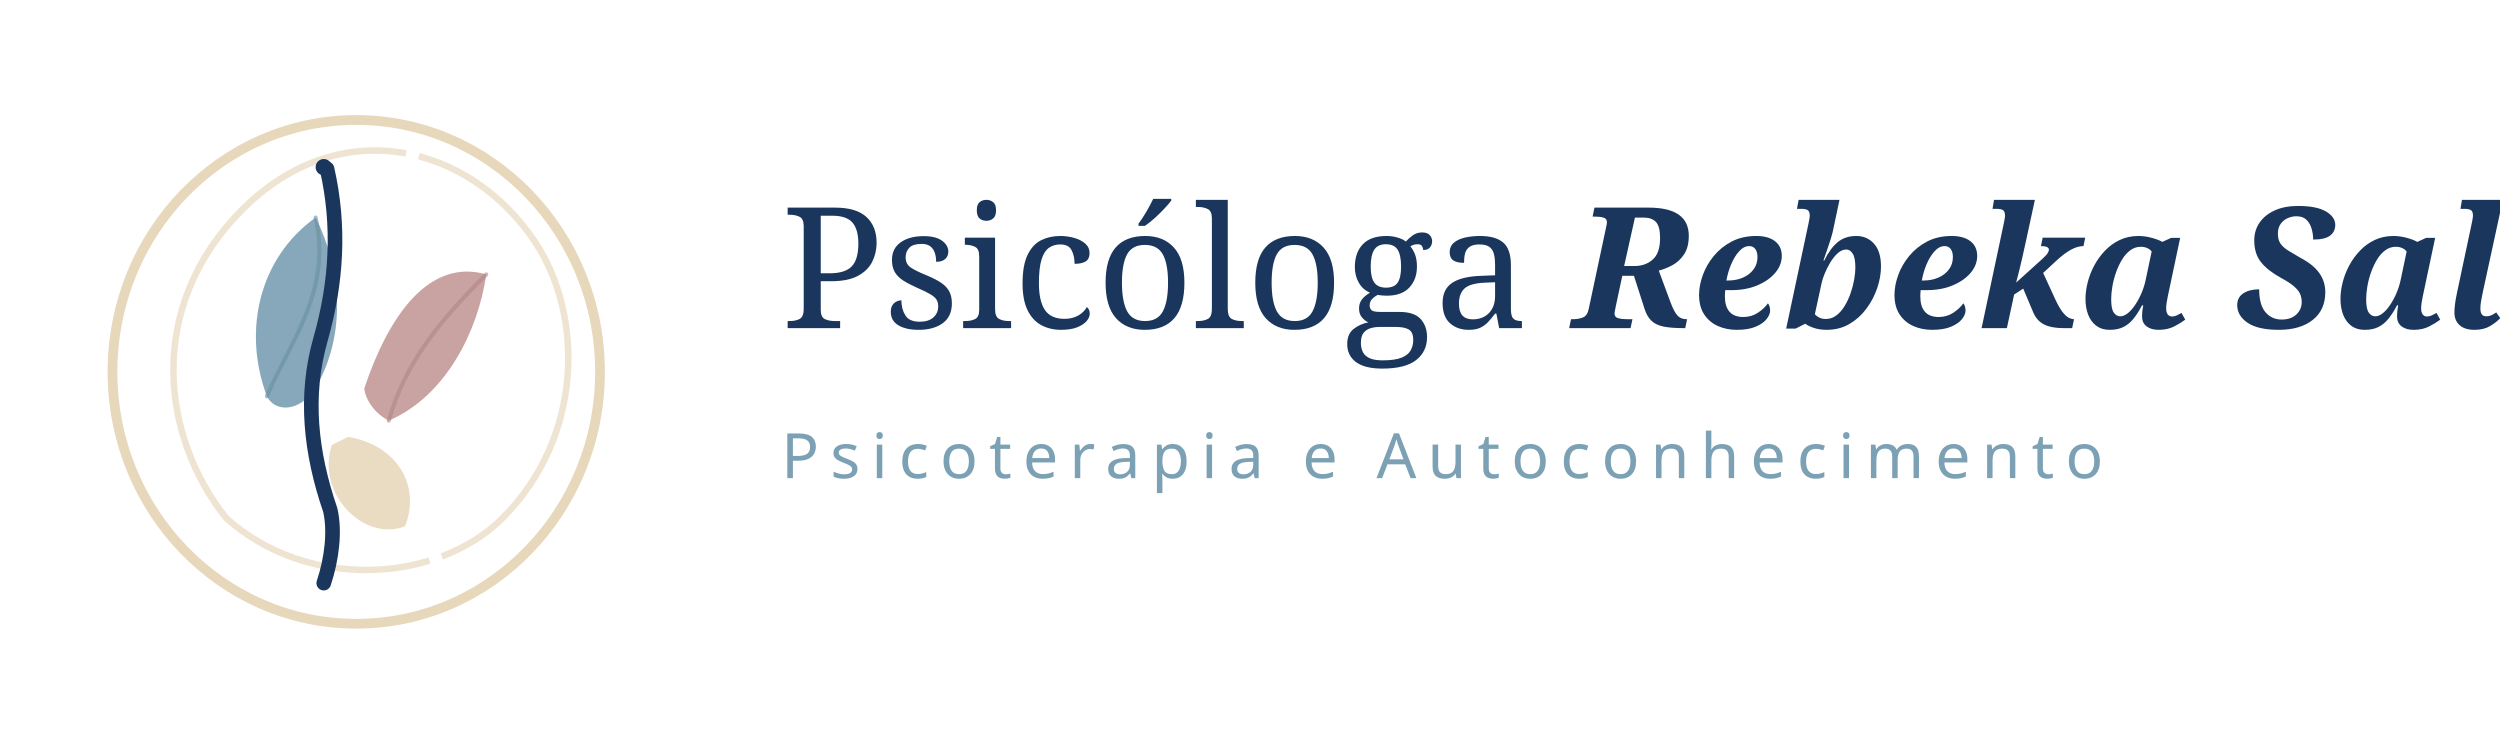
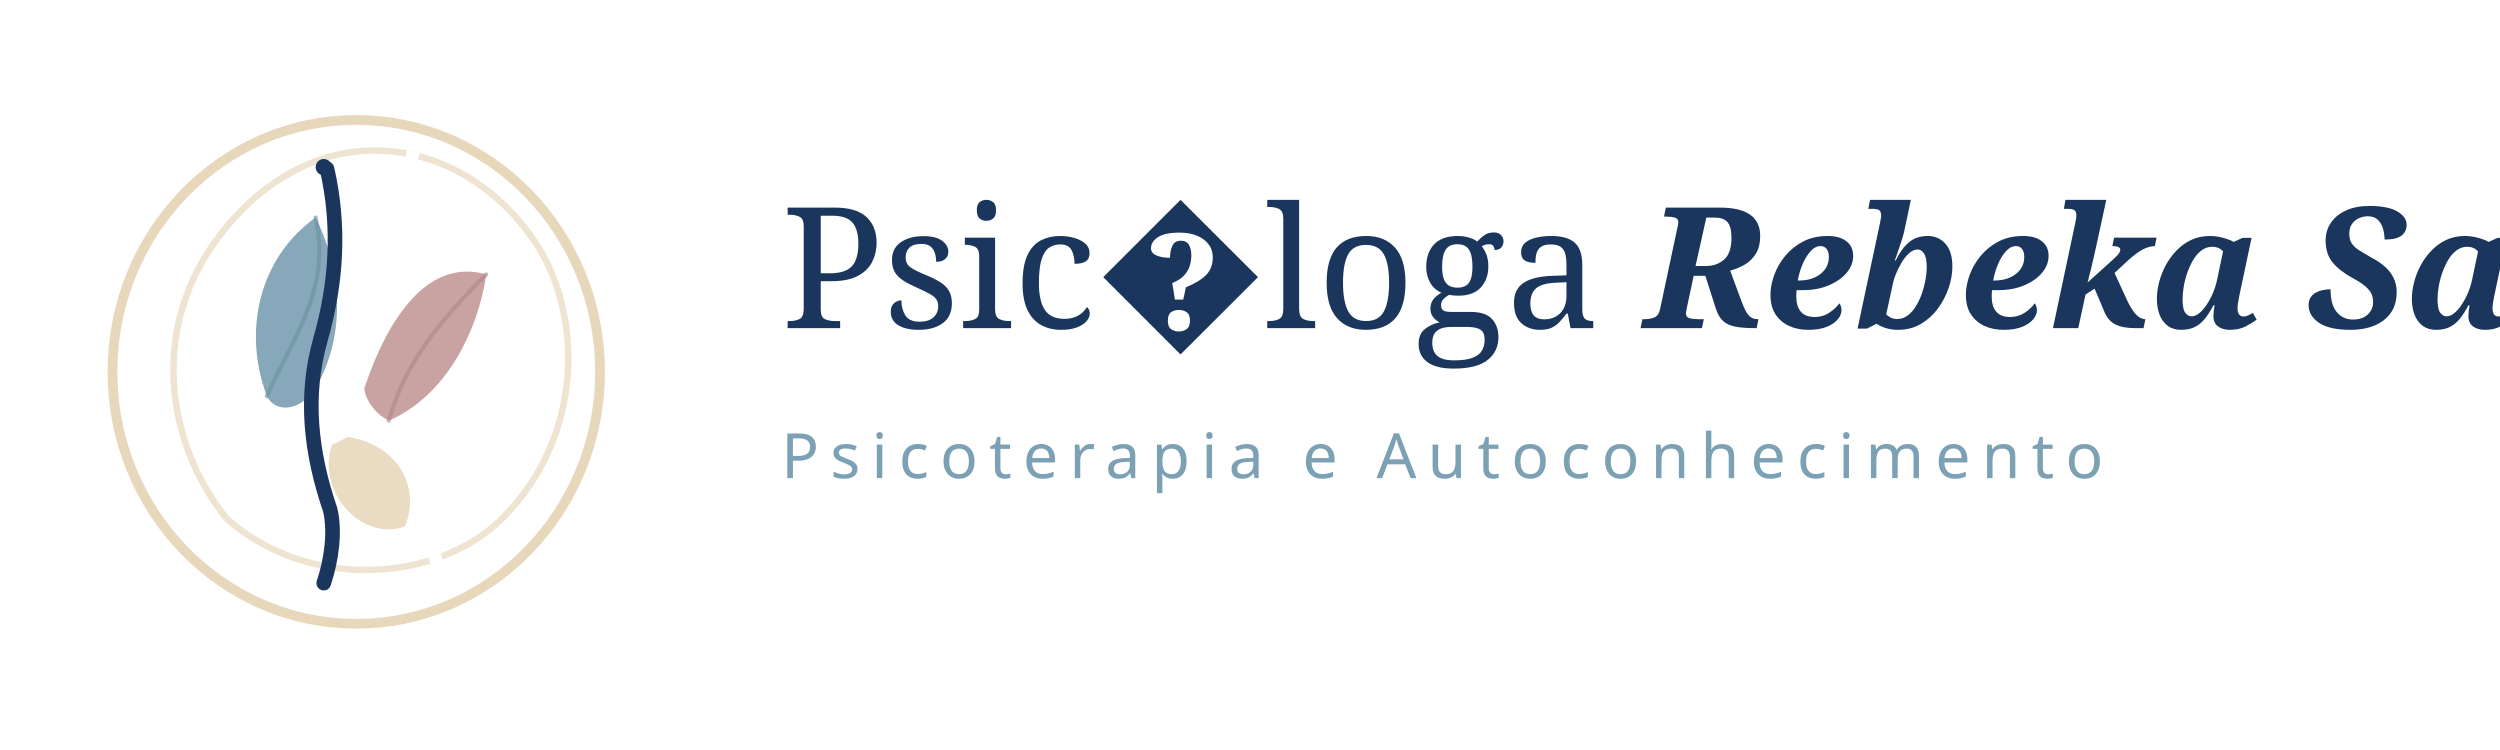
<svg xmlns="http://www.w3.org/2000/svg" viewBox="0 0 800 240" width="800" height="240">
  <defs>
    <style>
      .brand-title { font-family: 'Playfair Display', 'Cormorant Garamond', serif; font-size: 54px; font-weight: 500; fill: #1A365D; }
      .brand-name { font-family: 'Cormorant Garamond', 'Alex Brush', serif; font-style: italic; font-weight: 600; fill: #1A365D; }
      .brand-sub { font-family: 'Plus Jakarta Sans', system-ui, sans-serif; font-size: 20px; font-weight: 400; letter-spacing: 0.18em; fill: #7CA1B4; text-transform: uppercase; }
    </style>
  </defs>
  <g transform="translate(10, 15) scale(0.52)">
    <g transform="translate(0, 0)">
      <ellipse cx="200" cy="200" rx="150" ry="155" fill="none" stroke="#E6D5B8" stroke-width="6" stroke-linecap="round" opacity="0.95" />
      <path d="M 120,290 C 80,240 70,160 130,100 C 190,40 270,60 310,120 C 340,165 340,240 290,290 C 250,330 170,335 120,290 Z" fill="none" stroke="#E6D5B8" stroke-width="4" stroke-dasharray="320 8" opacity="0.65" />
      <path d="M 145,215 C 130,175 140,130 175,105 C 190,135 195,175 175,210 C 165,225 150,225 145,215 Z" fill="#7CA1B4" opacity="0.92" />
      <path d="M 145,215 C 160,180 185,150 175,105" fill="none" stroke="#688F9E" stroke-width="2.5" stroke-linecap="round" opacity="0.6" />
      <path d="M 205,210 C 220,165 245,130 280,140 C 275,175 255,215 220,230 C 210,225 205,215 205,210 Z" fill="#C49A9A" opacity="0.92" />
      <path d="M 280,140 C 250,170 230,195 220,230" fill="none" stroke="#B08383" stroke-width="2.5" stroke-linecap="round" opacity="0.6" />
      <path d="M 185,245 C 175,275 205,305 230,295 C 240,270 225,245 195,240 Z" fill="#E6D5B8" opacity="0.85" />
      <path d="M 182,75 C 190,110 188,145 178,180 C 168,215 172,250 184,285 C 187,298 185,315 180,330" fill="none" stroke="#1A365D" stroke-width="9" stroke-linecap="round" stroke-linejoin="round" />
      <circle cx="180" cy="74" r="5" fill="#1A365D" />
    </g>
  </g>
  <g transform="translate(250, 105)">
    <text class="brand-title">
-       Psicóloga <tspan class="brand-name">Rebeka Sales</tspan>
+       Psic�loga <tspan class="brand-name">Rebeka Sales</tspan>
    </text>
    <text y="48" class="brand-sub">
      Psicoterapia e Autoconhecimento
    </text>
  </g>
</svg>
